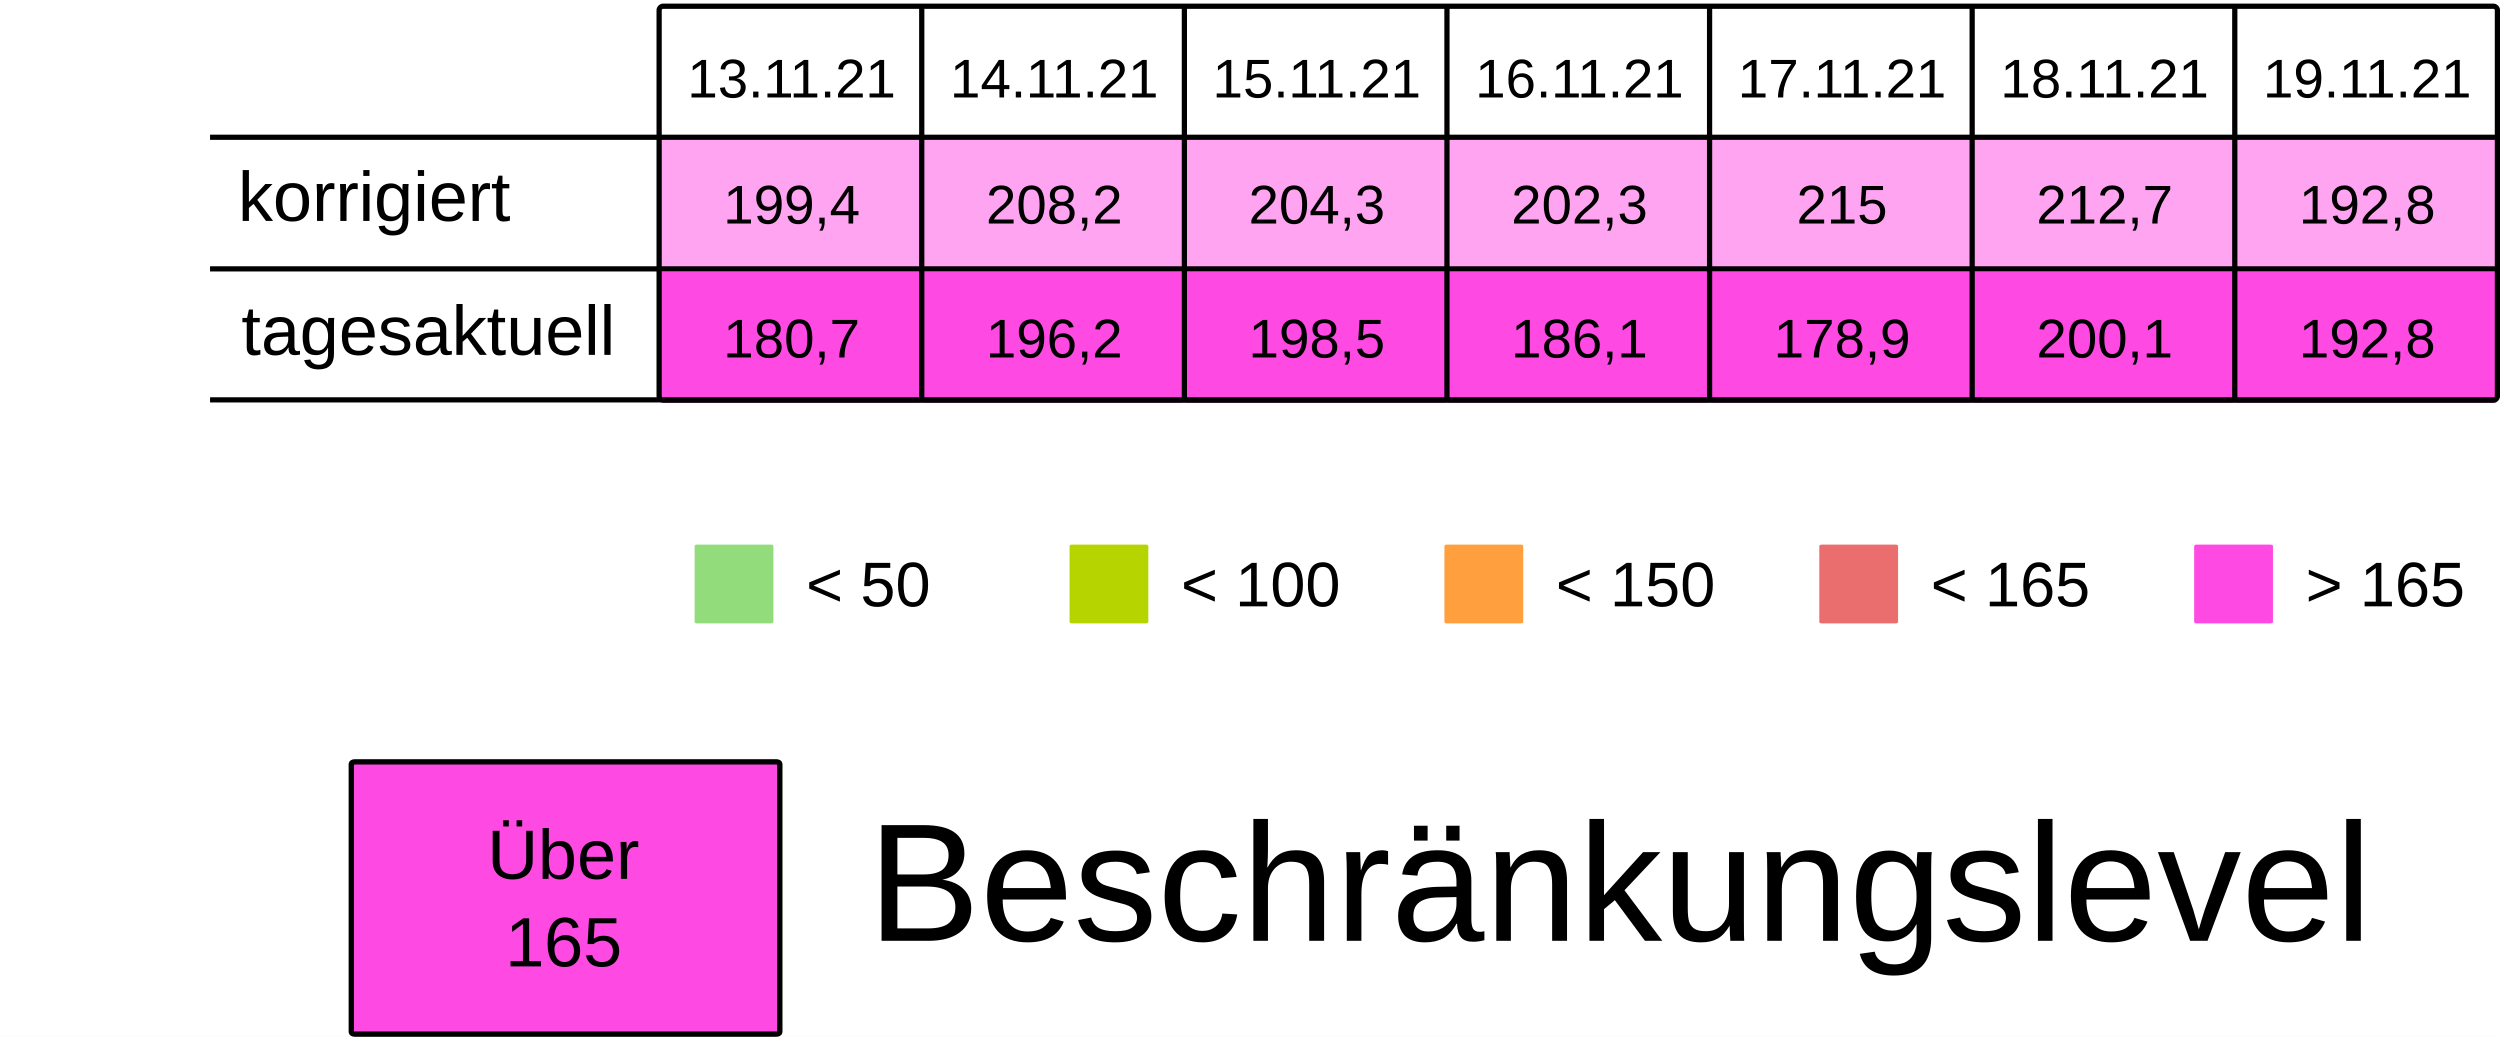
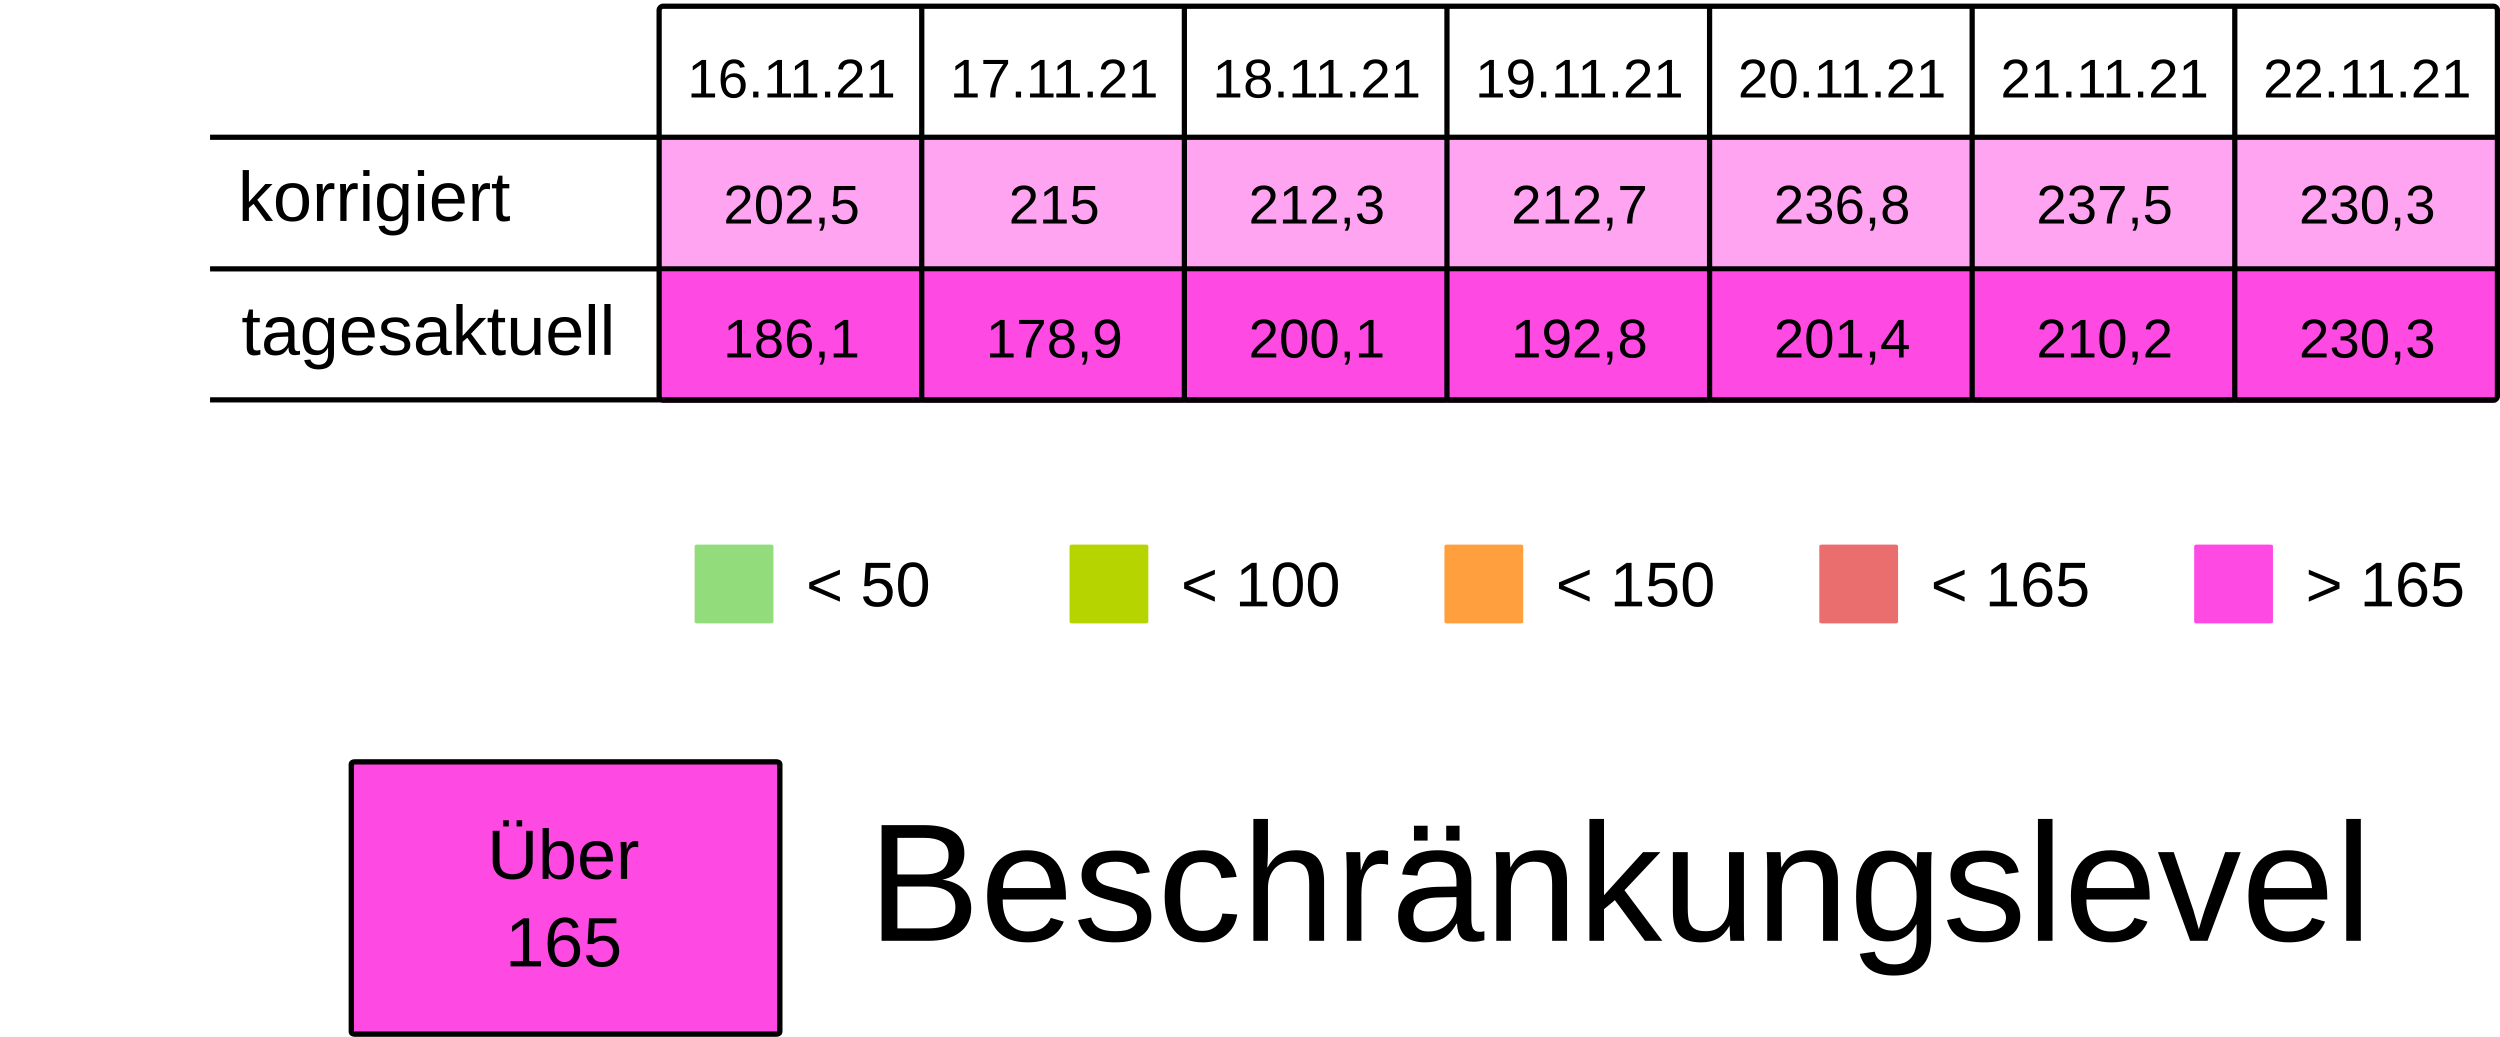
<svg xmlns="http://www.w3.org/2000/svg" viewBox="0 0 125.94 52.229" height="197.399" width="475.994">
  <rect width="100%" height="100%" x="-.001" fill="#fff" />
  <g transform="translate(-13.231 -25.355)">
    <rect ry=".106" rx=".169" y="32.284" x="46.434" height="6.615" width="13.229" fill="#FF49E37F" />
    <rect ry=".106" rx=".169" y="32.284" x="59.664" height="6.615" width="13.229" fill="#FF49E37F" />
    <rect ry=".106" rx=".169" y="32.284" x="72.893" height="6.615" width="13.229" fill="#FF49E37F" />
    <rect ry=".106" rx=".169" y="32.284" x="86.122" height="6.615" width="13.229" fill="#FF49E37F" />
    <rect ry=".106" rx=".169" y="32.284" x="99.351" height="6.615" width="13.229" fill="#FF49E37F" />
    <rect ry=".106" rx=".169" y="32.284" x="112.58" height="6.615" width="13.229" fill="#FF49E37F" />
    <rect ry=".106" rx=".169" y="32.284" x="125.809" height="6.615" width="13.229" fill="#FF49E37F" />
    <text y="30.266" x="53.113" style="line-height:125%;-inkscape-font-specification:Arial;text-align:center" font-weight="400" font-size="2.749" letter-spacing="0" word-spacing="0" font-family="Arial" text-anchor="middle" stroke-width=".064">
-       <tspan style="text-align:center" y="30.266" x="53.113">13.11.21</tspan>
+       <tspan style="text-align:center" y="30.266" x="53.113">16.11.21</tspan>
    </text>
    <text y="30.266" x="66.342" style="line-height:125%;-inkscape-font-specification:Arial;text-align:center" font-weight="400" font-size="2.749" letter-spacing="0" word-spacing="0" font-family="Arial" text-anchor="middle" stroke-width=".064">
-       <tspan style="text-align:center" y="30.266" x="66.342">14.11.21</tspan>
+       <tspan style="text-align:center" y="30.266" x="66.342">17.11.21</tspan>
    </text>
    <text y="30.266" x="79.571" style="line-height:125%;-inkscape-font-specification:Arial;text-align:center" font-weight="400" font-size="2.749" letter-spacing="0" word-spacing="0" font-family="Arial" text-anchor="middle" stroke-width=".064">
-       <tspan style="text-align:center" y="30.266" x="79.571">15.11.21</tspan>
+       <tspan style="text-align:center" y="30.266" x="79.571">18.11.21</tspan>
    </text>
    <text y="30.266" x="92.8" style="line-height:125%;-inkscape-font-specification:Arial;text-align:center" font-weight="400" font-size="2.749" letter-spacing="0" word-spacing="0" font-family="Arial" text-anchor="middle" stroke-width=".064">
-       <tspan style="text-align:center" y="30.266" x="92.8">16.11.21</tspan>
+       <tspan style="text-align:center" y="30.266" x="92.8">19.11.21</tspan>
    </text>
    <text y="30.266" x="106.029" style="line-height:125%;-inkscape-font-specification:Arial;text-align:center" font-weight="400" font-size="2.749" letter-spacing="0" word-spacing="0" font-family="Arial" text-anchor="middle" stroke-width=".064">
-       <tspan style="text-align:center" y="30.266" x="106.029">17.11.21</tspan>
+       <tspan style="text-align:center" y="30.266" x="106.029">20.11.21</tspan>
    </text>
    <text y="30.266" x="119.258" style="line-height:125%;-inkscape-font-specification:Arial;text-align:center" font-weight="400" font-size="2.749" letter-spacing="0" word-spacing="0" font-family="Arial" text-anchor="middle" stroke-width=".064">
-       <tspan style="text-align:center" y="30.266" x="119.258">18.11.21</tspan>
+       <tspan style="text-align:center" y="30.266" x="119.258">21.11.21</tspan>
    </text>
    <text y="30.266" x="132.488" style="line-height:125%;-inkscape-font-specification:Arial;text-align:center" font-weight="400" font-size="2.749" letter-spacing="0" word-spacing="0" font-family="Arial" text-anchor="middle" stroke-width=".064">
-       <tspan style="text-align:center" y="30.266" x="132.488">19.11.21</tspan>
+       <tspan style="text-align:center" y="30.266" x="132.488">22.11.21</tspan>
    </text>
    <text y="36.616" x="53.113" style="line-height:125%;-inkscape-font-specification:Arial;text-align:center" font-weight="400" font-size="2.749" letter-spacing="0" word-spacing="0" font-family="Arial" text-anchor="middle" stroke-width=".064">
-       <tspan style="text-align:center" y="36.616" x="53.113">199,4</tspan>
+       <tspan style="text-align:center" y="36.616" x="53.113">202,5</tspan>
    </text>
    <text y="36.616" x="66.342" style="line-height:125%;-inkscape-font-specification:Arial;text-align:center" font-weight="400" font-size="2.749" letter-spacing="0" word-spacing="0" font-family="Arial" text-anchor="middle" stroke-width=".064">
-       <tspan style="text-align:center" y="36.616" x="66.342">208,2</tspan>
+       <tspan style="text-align:center" y="36.616" x="66.342">215</tspan>
    </text>
    <text y="36.616" x="79.571" style="line-height:125%;-inkscape-font-specification:Arial;text-align:center" font-weight="400" font-size="2.749" letter-spacing="0" word-spacing="0" font-family="Arial" text-anchor="middle" stroke-width=".064">
-       <tspan style="text-align:center" y="36.616" x="79.571">204,3</tspan>
+       <tspan style="text-align:center" y="36.616" x="79.571">212,3</tspan>
    </text>
    <text y="36.616" x="92.8" style="line-height:125%;-inkscape-font-specification:Arial;text-align:center" font-weight="400" font-size="2.749" letter-spacing="0" word-spacing="0" font-family="Arial" text-anchor="middle" stroke-width=".064">
-       <tspan style="text-align:center" y="36.616" x="92.8">202,3</tspan>
+       <tspan style="text-align:center" y="36.616" x="92.8">212,7</tspan>
    </text>
    <text y="36.616" x="106.029" style="line-height:125%;-inkscape-font-specification:Arial;text-align:center" font-weight="400" font-size="2.749" letter-spacing="0" word-spacing="0" font-family="Arial" text-anchor="middle" stroke-width=".064">
-       <tspan style="text-align:center" y="36.616" x="106.029">215</tspan>
+       <tspan style="text-align:center" y="36.616" x="106.029">236,8</tspan>
    </text>
    <text y="36.616" x="119.258" style="line-height:125%;-inkscape-font-specification:Arial;text-align:center" font-weight="400" font-size="2.749" letter-spacing="0" word-spacing="0" font-family="Arial" text-anchor="middle" stroke-width=".064">
-       <tspan style="text-align:center" y="36.616" x="119.258">212,7</tspan>
+       <tspan style="text-align:center" y="36.616" x="119.258">237,5</tspan>
    </text>
    <text y="36.616" x="132.488" style="line-height:125%;-inkscape-font-specification:Arial;text-align:center" font-weight="400" font-size="2.749" letter-spacing="0" word-spacing="0" font-family="Arial" text-anchor="middle" stroke-width=".064">
-       <tspan style="text-align:center" y="36.616" x="132.488">192,8</tspan>
+       <tspan style="text-align:center" y="36.616" x="132.488">230,3</tspan>
    </text>
    <rect ry=".071" rx=".12" y="52.79" x="48.224" height="3.969" width="3.969" fill="#92dc7c" />
    <text y="55.896" x="53.84" style="line-height:125%;-inkscape-font-specification:Arial" font-weight="400" font-size="3.175" letter-spacing="0" word-spacing="0" font-family="Arial" stroke-width=".265">
      <tspan y="55.896" x="53.84">&lt; 50</tspan>
    </text>
    <rect ry=".071" rx=".12" y="52.79" x="67.11" height="3.969" width="3.969" fill="#B5D400" />
    <text y="55.896" x="72.726" style="line-height:125%;-inkscape-font-specification:Arial" font-weight="400" font-size="3.175" letter-spacing="0" word-spacing="0" font-family="Arial" stroke-width=".265">
      <tspan y="55.896" x="72.726">&lt; 100</tspan>
    </text>
    <rect ry=".071" rx=".12" y="52.79" x="104.88" height="3.969" width="3.969" fill="#ea6e6e" />
    <text y="55.896" x="110.496" style="line-height:125%;-inkscape-font-specification:Arial" font-weight="400" font-size="3.175" letter-spacing="0" word-spacing="0" font-family="Arial" stroke-width=".265">
      <tspan y="55.896" x="110.496">&lt; 165</tspan>
    </text>
    <rect ry=".071" rx=".12" y="52.79" x="123.765" height="3.969" width="3.969" fill="#FF49E3" />
    <text y="55.896" x="129.381" style="line-height:125%;-inkscape-font-specification:Arial" font-weight="400" font-size="3.175" letter-spacing="0" word-spacing="0" font-family="Arial" stroke-width=".265">
      <tspan y="55.896" x="129.381">&gt; 165</tspan>
    </text>
    <rect ry=".071" rx=".12" y="52.79" x="85.995" height="3.969" width="3.969" fill="#ff9f3d" />
    <text y="55.896" x="91.61" style="line-height:125%;-inkscape-font-specification:Arial" font-weight="400" font-size="3.175" letter-spacing="0" word-spacing="0" font-family="Arial" stroke-width=".265">
      <tspan y="55.896" x="91.61">&lt; 150</tspan>
    </text>
    <rect ry=".106" rx=".169" y="39.031" x="46.435" height="6.615" width="13.229" fill="#FF49E3" />
    <rect ry=".106" rx=".169" y="39.031" x="59.665" height="6.615" width="13.229" fill="#FF49E3" />
    <rect ry=".106" rx=".169" y="39.031" x="72.894" height="6.615" width="13.229" fill="#FF49E3" />
    <rect ry=".106" rx=".169" y="39.031" x="86.123" height="6.615" width="13.229" fill="#FF49E3" />
    <rect ry=".106" rx=".169" y="39.031" x="99.352" height="6.615" width="13.229" fill="#FF49E3" />
    <rect ry=".106" rx=".169" y="39.031" x="112.581" height="6.615" width="13.229" fill="#FF49E3" />
    <rect ry=".106" rx=".169" y="39.031" x="125.81" height="6.615" width="13.229" fill="#FF49E3" />
    <text y="43.363" x="53.114" style="line-height:125%;-inkscape-font-specification:Arial;text-align:center" font-weight="400" font-size="2.749" letter-spacing="0" word-spacing="0" font-family="Arial" text-anchor="middle" stroke-width=".064">
-       <tspan style="text-align:center" y="43.363" x="53.114">180,7</tspan>
+       <tspan style="text-align:center" y="43.363" x="53.114">186,1</tspan>
    </text>
    <text y="43.363" x="66.343" style="line-height:125%;-inkscape-font-specification:Arial;text-align:center" font-weight="400" font-size="2.749" letter-spacing="0" word-spacing="0" font-family="Arial" text-anchor="middle" stroke-width=".064">
-       <tspan style="text-align:center" y="43.363" x="66.343">196,2</tspan>
+       <tspan style="text-align:center" y="43.363" x="66.343">178,9</tspan>
    </text>
    <text y="43.363" x="79.572" style="line-height:125%;-inkscape-font-specification:Arial;text-align:center" font-weight="400" font-size="2.749" letter-spacing="0" word-spacing="0" font-family="Arial" text-anchor="middle" stroke-width=".064">
-       <tspan style="text-align:center" y="43.363" x="79.572">198,5</tspan>
+       <tspan style="text-align:center" y="43.363" x="79.572">200,1</tspan>
    </text>
    <text y="43.363" x="92.801" style="line-height:125%;-inkscape-font-specification:Arial;text-align:center" font-weight="400" font-size="2.749" letter-spacing="0" word-spacing="0" font-family="Arial" text-anchor="middle" stroke-width=".064">
-       <tspan style="text-align:center" y="43.363" x="92.801">186,1</tspan>
+       <tspan style="text-align:center" y="43.363" x="92.801">192,8</tspan>
    </text>
    <text y="43.363" x="106.03" style="line-height:125%;-inkscape-font-specification:Arial;text-align:center" font-weight="400" font-size="2.749" letter-spacing="0" word-spacing="0" font-family="Arial" text-anchor="middle" stroke-width=".064">
-       <tspan style="text-align:center" y="43.363" x="106.03">178,9</tspan>
+       <tspan style="text-align:center" y="43.363" x="106.03">201,4</tspan>
    </text>
    <text y="43.363" x="119.259" style="line-height:125%;-inkscape-font-specification:Arial;text-align:center" font-weight="400" font-size="2.749" letter-spacing="0" word-spacing="0" font-family="Arial" text-anchor="middle" stroke-width=".064">
-       <tspan style="text-align:center" y="43.363" x="119.259">200,1</tspan>
+       <tspan style="text-align:center" y="43.363" x="119.259">210,2</tspan>
    </text>
    <text y="43.363" x="132.489" style="line-height:125%;-inkscape-font-specification:Arial;text-align:center" font-weight="400" font-size="2.749" letter-spacing="0" word-spacing="0" font-family="Arial" text-anchor="middle" stroke-width=".064">
-       <tspan style="text-align:center" y="43.363" x="132.489">192,8</tspan>
+       <tspan style="text-align:center" y="43.363" x="132.489">230,3</tspan>
    </text>
    <text style="line-height:125%;-inkscape-font-specification:Arial" x="25.224" y="36.483" font-weight="400" font-size="3.528" font-family="Arial" letter-spacing="0" word-spacing="0" stroke-width=".265">
      <tspan x="25.224" y="36.483">korrigiert</tspan>
    </text>
    <text style="line-height:125%;-inkscape-font-specification:Arial" x="25.396" y="43.23" font-weight="400" font-size="3.528" font-family="Arial" letter-spacing="0" word-spacing="0" stroke-width=".265">
      <tspan x="25.396" y="43.23">tagesaktuell</tspan>
    </text>
    <path d="M59.665 25.802v19.844zm13.23 0v19.844zm13.228 0v19.844zm13.23 0v19.844zm13.228 0v19.844zm13.23 0v19.844zM23.812 32.27h115.096zm0 6.629h115.096zm0 6.6h115.096zm22.823-19.83h92.206c.11 0 .2.09.2.2v19.445a.2.2 0 01-.2.2H46.635a.2.2 0 01-.2-.2V25.869c0-.11.089-.2.2-.2z" fill="none" stroke="#000" stroke-width=".264" />
    <rect ry=".108" rx=".169" y="63.735" x="30.927" height="13.715" width="21.588" fill="#FF49E3" stroke-miterlimit="0" stroke="#000" stroke-width=".269" />
    <text y="69.629" x="41.626" style="line-height:125%;-inkscape-font-specification:Arial;text-align:center" font-weight="400" font-size="3.528" letter-spacing="0" word-spacing="0" font-family="Arial" text-anchor="middle" stroke-width=".265">
      <tspan style="text-align:center" y="69.629" x="42.1">Über</tspan>
      <tspan style="text-align:center" y="74.038" x="41.626">165</tspan>
    </text>
    <text style="line-height:125%;-inkscape-font-specification:Arial" x="56.955" y="72.75" font-weight="400" font-size="8.467" font-family="Arial" letter-spacing="0" word-spacing="0" stroke-width=".265">
      <tspan x="56.955" y="72.75">Beschränkungslevel</tspan>
    </text>
  </g>
</svg>
